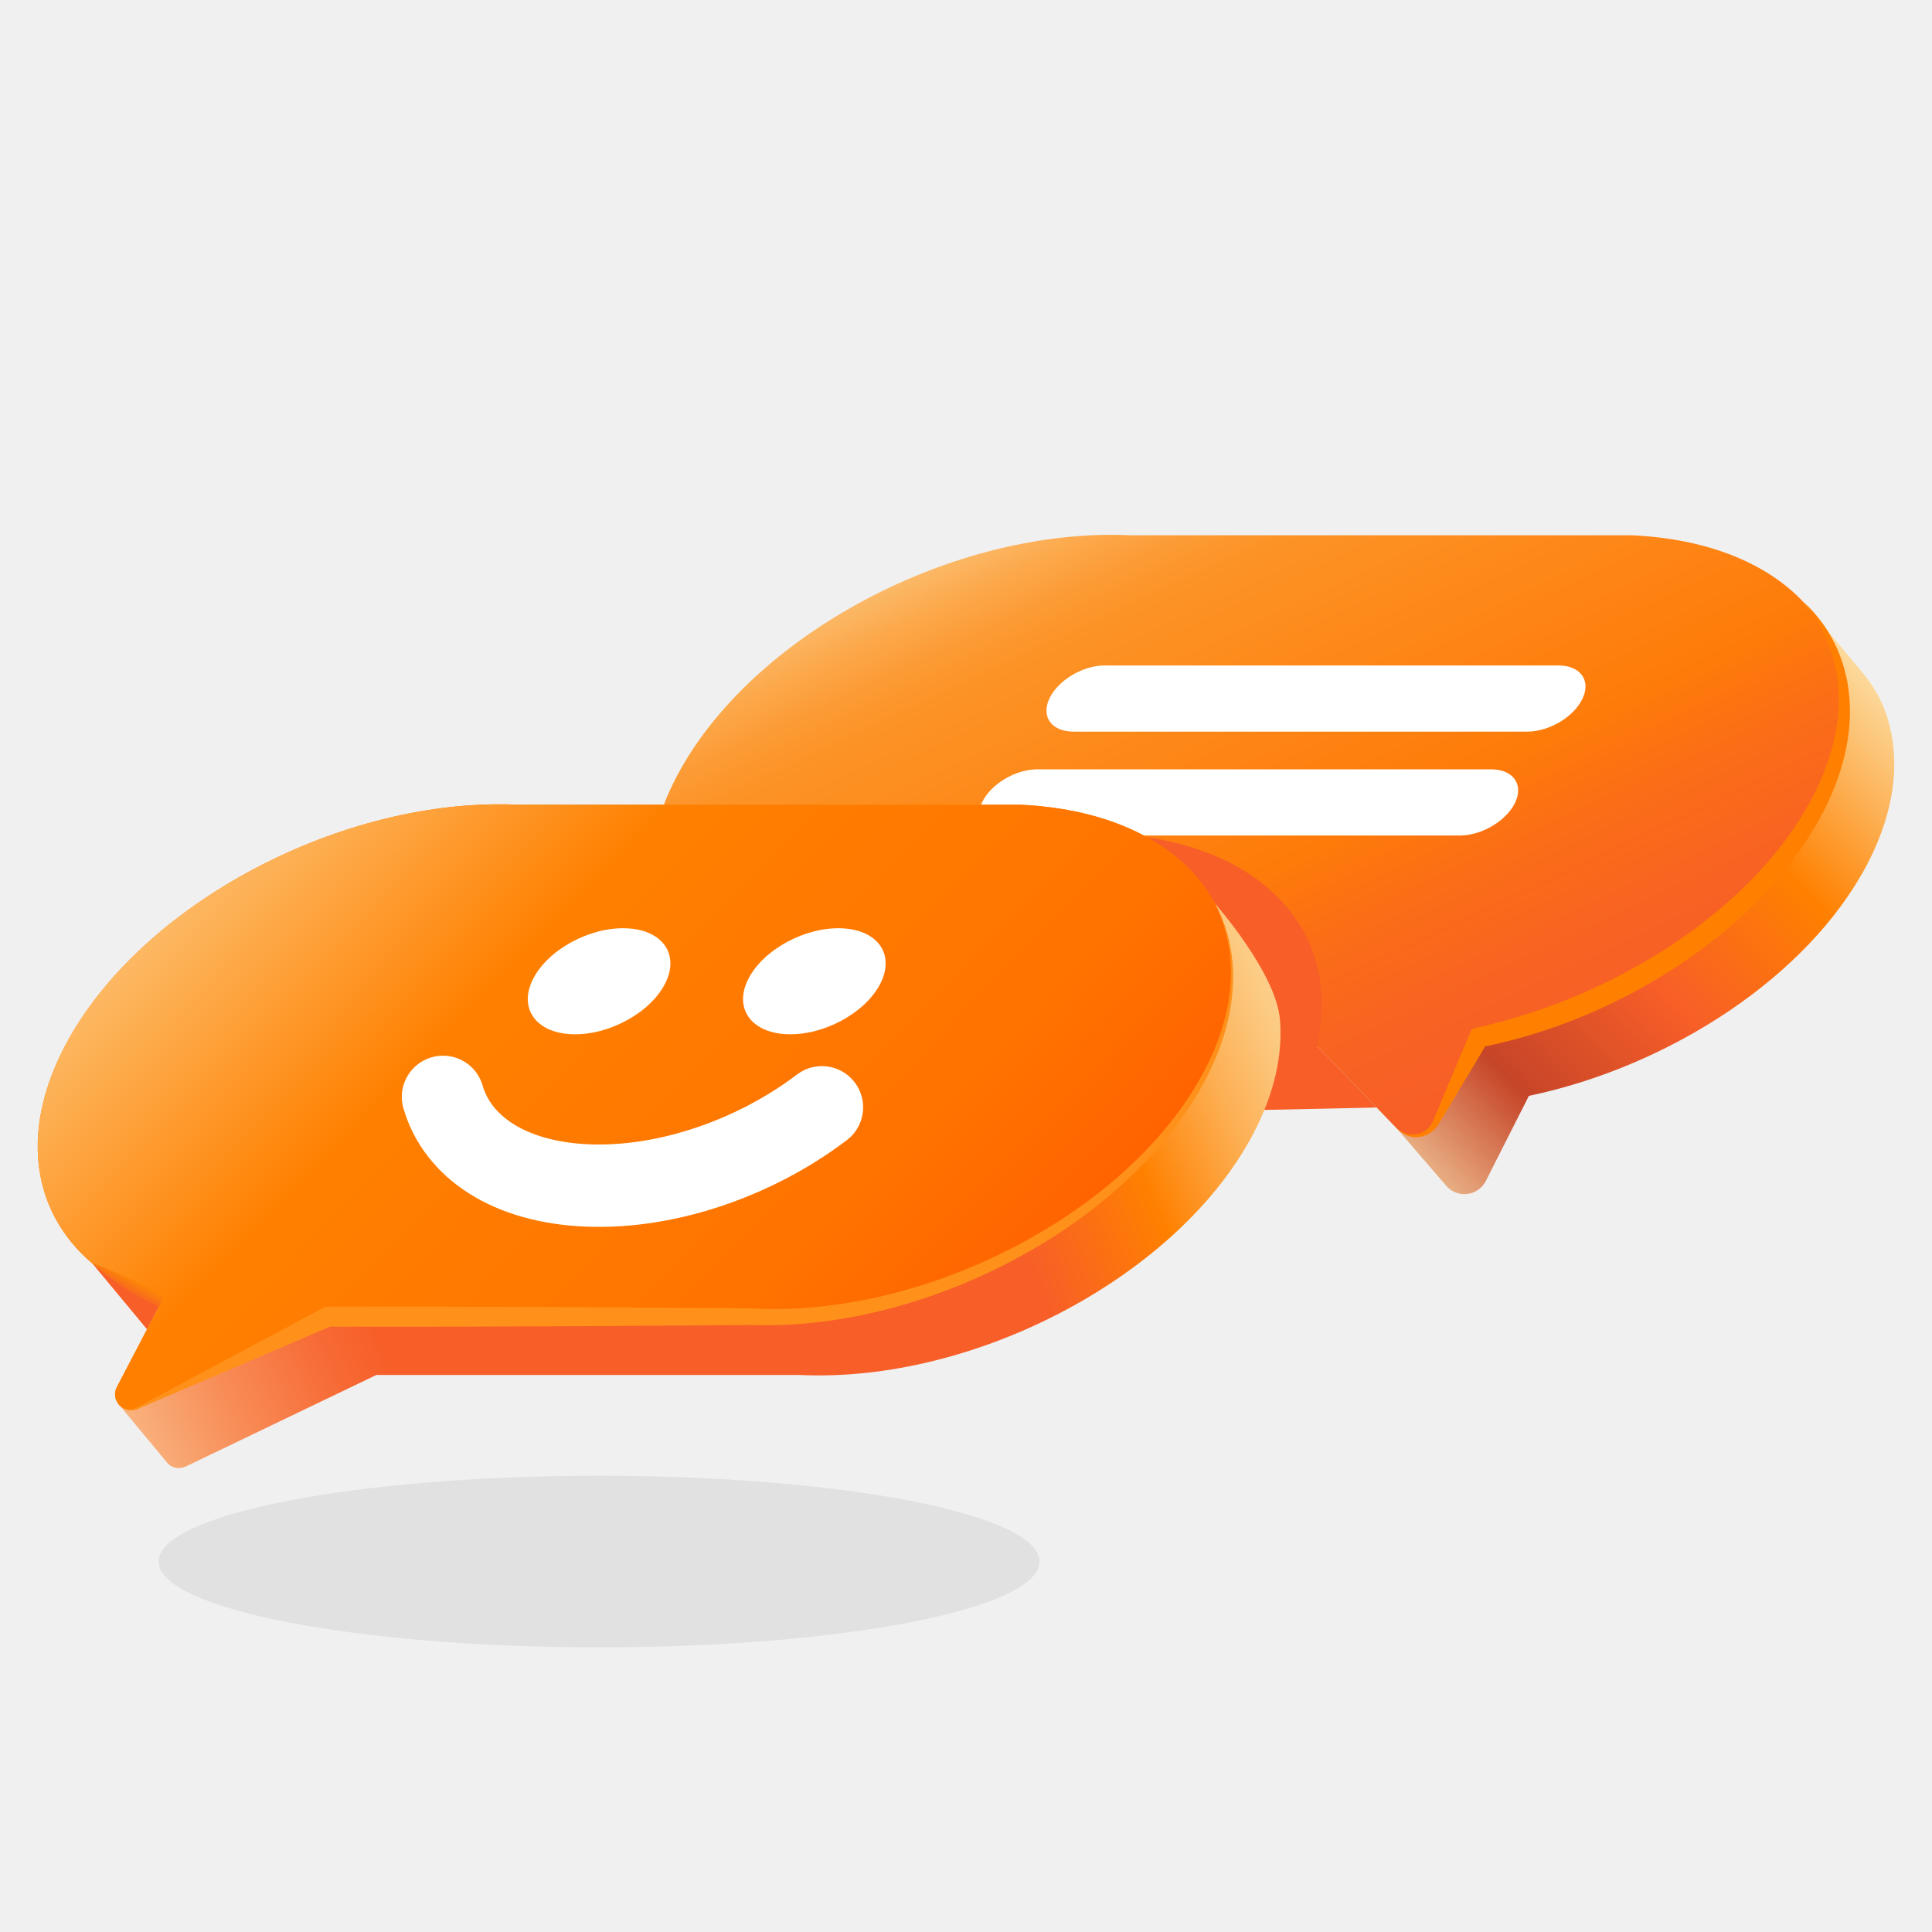
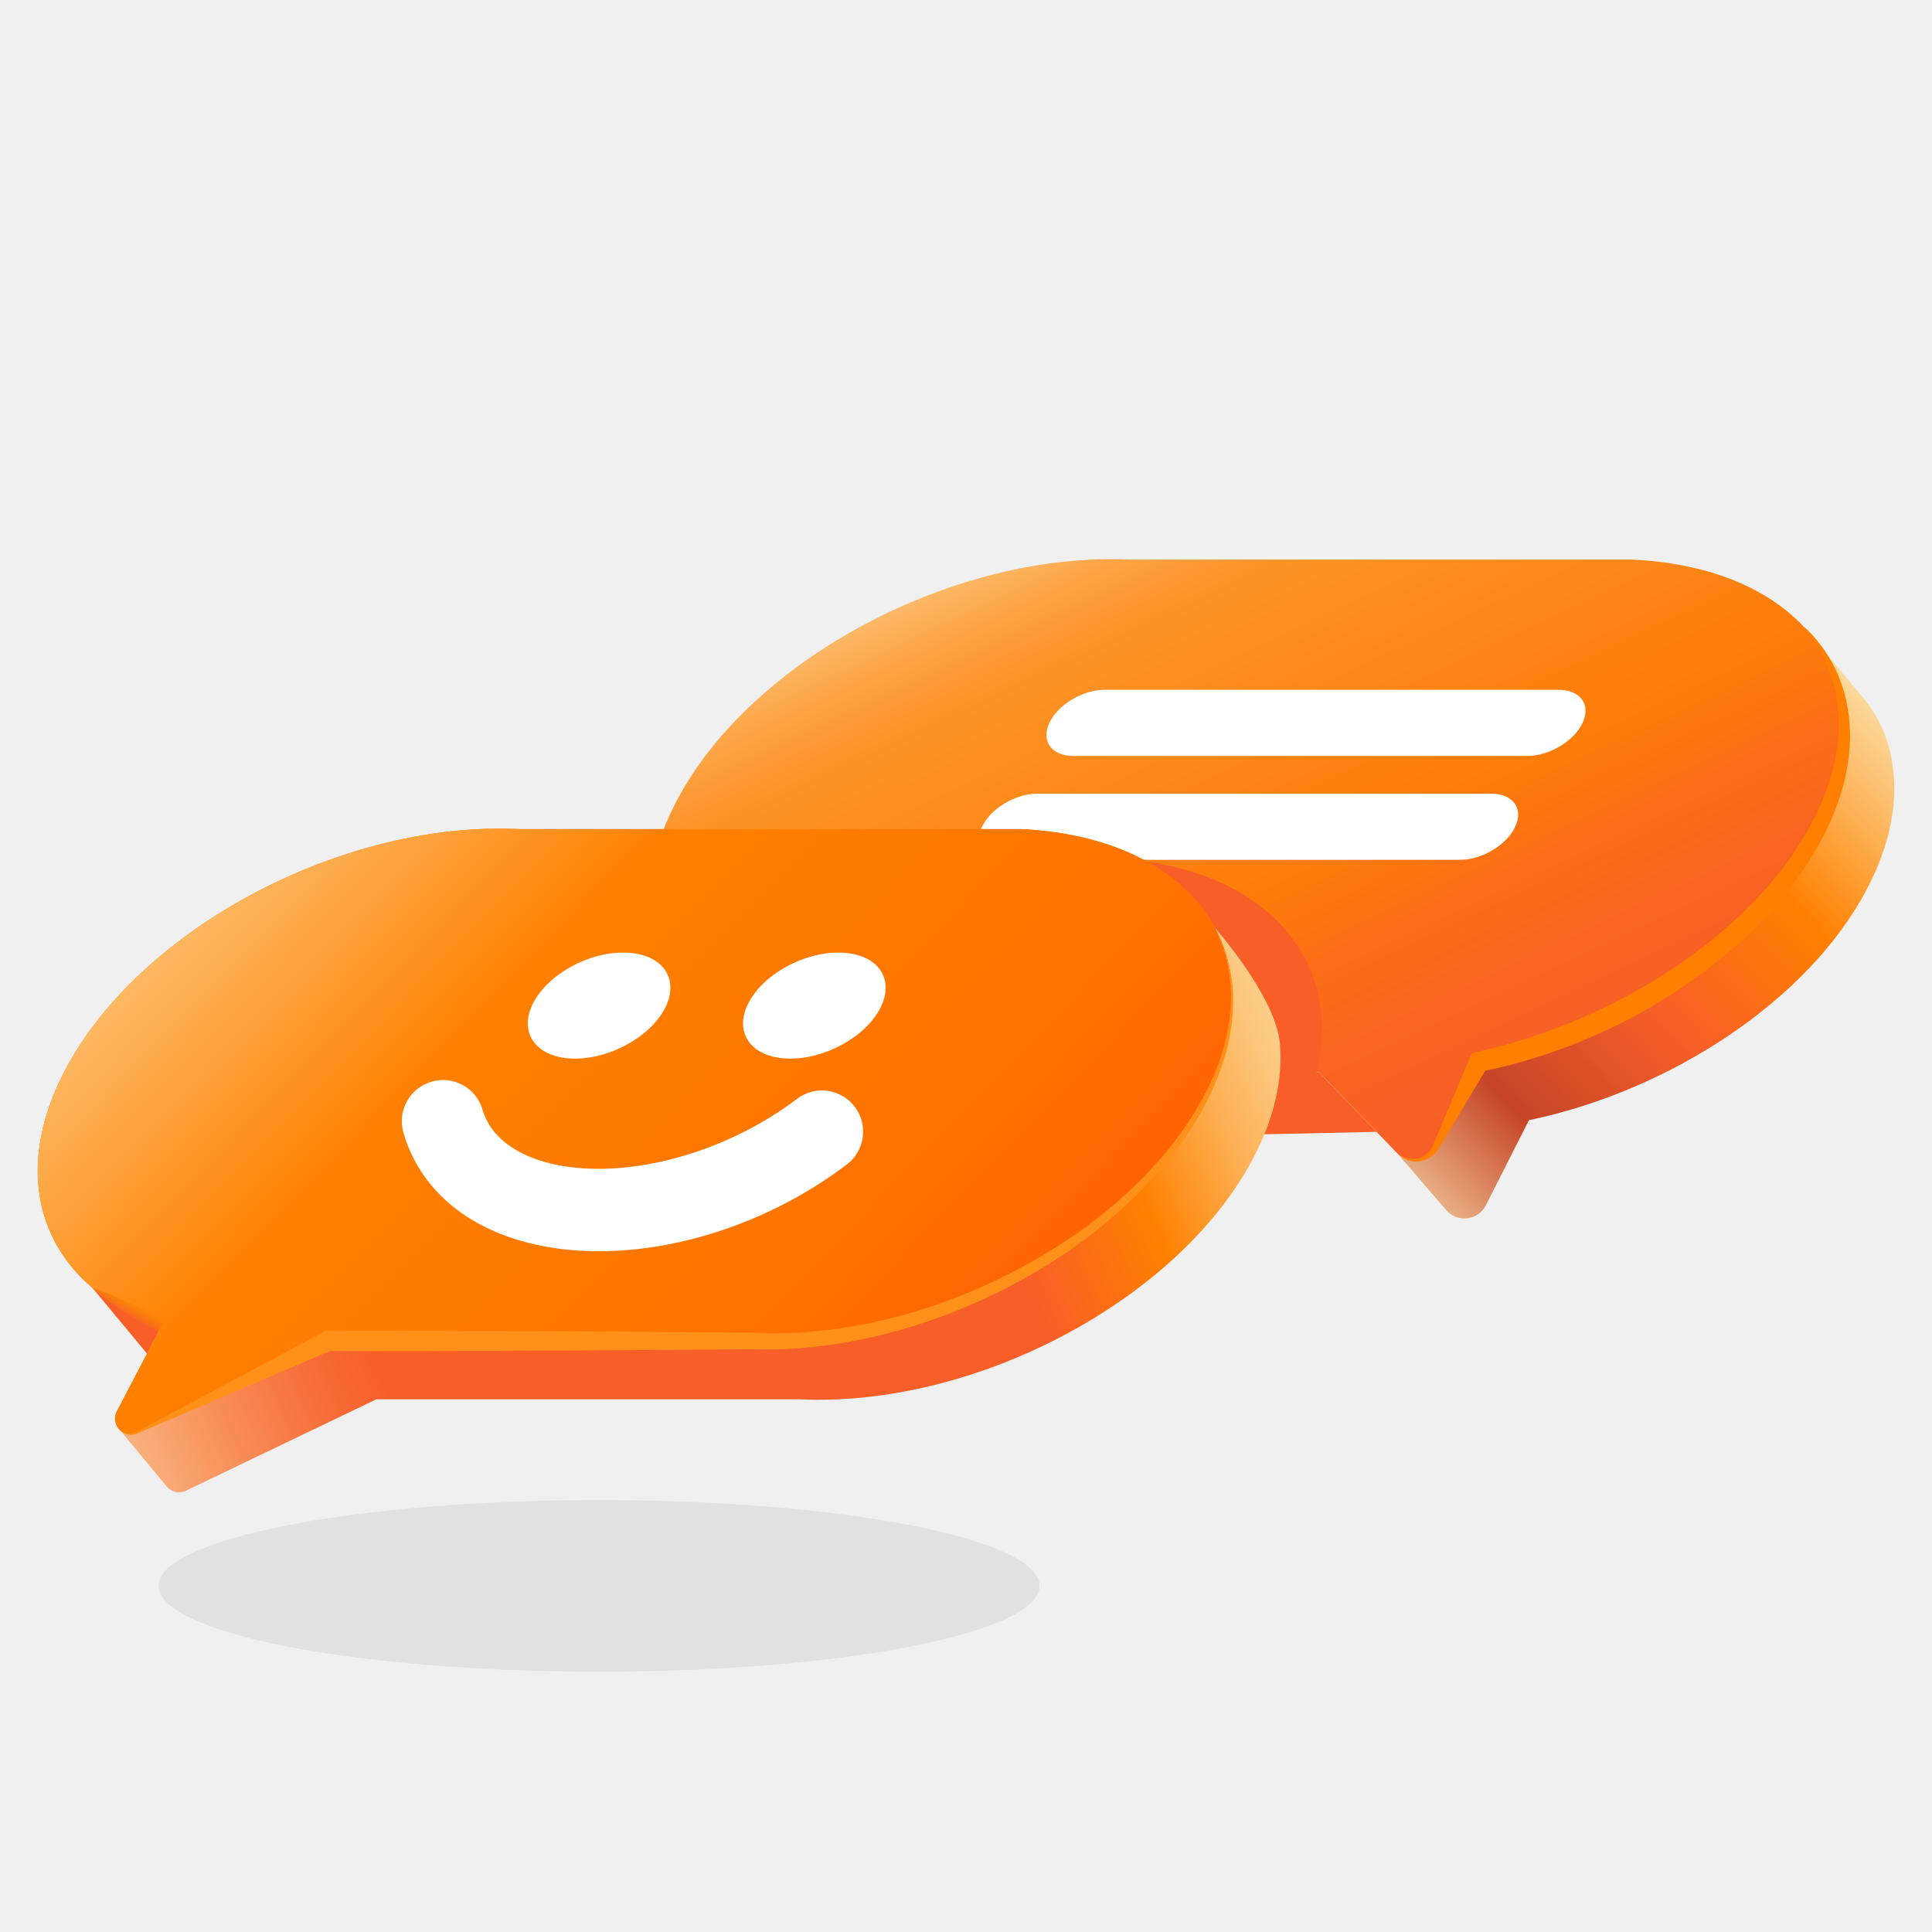
- <svg xmlns="http://www.w3.org/2000/svg" width="200" height="200">
+ <svg xmlns="http://www.w3.org/2000/svg" width="200" height="200" viewBox="0 0 200 200">
  <defs>
-     <linearGradient id="a" x1="146.913" y1="119.825" x2="110.395" y2="42.272" gradientUnits="userSpaceOnUse">
+     <linearGradient id="uuid-8fa97fe2-9b44-4b00-9dc0-7ad25bd3eff2" x1="146.913" y1="122.343" x2="110.395" y2="44.791" gradientUnits="userSpaceOnUse">
      <stop offset=".014" stop-color="#f75e28" />
-       <stop offset=".147" stop-color="#f86223" />
+       <stop offset=".146" stop-color="#f86223" />
      <stop offset=".295" stop-color="#fb6e16" />
      <stop offset=".392" stop-color="#fe7b09" />
      <stop offset=".706" stop-color="#fd9022" />
      <stop offset=".748" stop-color="#fc9327" />
      <stop offset=".798" stop-color="#fc9b35" />
      <stop offset=".853" stop-color="#fcaa4e" />
-       <stop offset=".911" stop-color="#fbbe70" />
+       <stop offset=".91" stop-color="#fbbe70" />
      <stop offset=".97" stop-color="#fbd89b" />
      <stop offset="1" stop-color="#fbe7b4" />
    </linearGradient>
-     <linearGradient id="b" x1="126.916" y1="138.209" x2="197.861" y2="69.597" gradientUnits="userSpaceOnUse">
+     <linearGradient id="uuid-18ac0882-dc63-4977-a5c1-9df7dd800a37" x1="126.916" y1="140.728" x2="197.861" y2="72.116" gradientUnits="userSpaceOnUse">
      <stop offset=".206" stop-color="#fbe7b4" />
      <stop offset=".4" stop-color="#c64528" />
      <stop offset=".577" stop-color="#f75e28" />
      <stop offset=".76" stop-color="#ff8000" />
      <stop offset=".996" stop-color="#fbe7b4" />
    </linearGradient>
-     <linearGradient id="d" x1="-79.787" y1="103.2" x2="60.451" y2="162.419" gradientTransform="matrix(-1 0 0 1 65.478 0)" gradientUnits="userSpaceOnUse">
+     <clipPath id="uuid-930f318c-d5f3-4bd5-969d-c35037ad84d1">
+       <path d="M68.307,89.01c5.113-16.549,28.297-25.673,46.541-24.798h51.953c18.244.876,26.786,13.462,19.079,28.112-7.707,14.65-28.745,25.816-46.989,24.941h-43.772s-19.718,9.469-19.718,9.469c-1.433.688-2.917-.846-2.181-2.255l4.62-8.847c-11.753-3.979-13.516-13.736-9.534-26.622Z" fill="none" />
+     </clipPath>
+     <linearGradient id="uuid-476cc8d9-9b2d-493d-a3c1-656a1c15c47d" x1="-79.787" y1="105.718" x2="60.451" y2="164.938" gradientTransform="translate(65.4775) rotate(-180) scale(1 -1)" gradientUnits="userSpaceOnUse">
      <stop offset="0" stop-color="#fbe7b4" />
      <stop offset=".024" stop-color="#fbe3ad" />
      <stop offset=".057" stop-color="#fbd89b" />
      <stop offset=".096" stop-color="#fcc77d" />
      <stop offset=".14" stop-color="#fdaf53" />
      <stop offset=".186" stop-color="#fe911e" />
      <stop offset=".21" stop-color="#ff8000" />
      <stop offset=".306" stop-color="#f75e28" />
-       <stop offset=".73" stop-color="#f75e28" />
+       <stop offset=".731" stop-color="#f75e28" />
      <stop offset=".77" stop-color="#f76a35" />
      <stop offset=".844" stop-color="#f88d58" />
      <stop offset=".943" stop-color="#f9c490" />
      <stop offset="1" stop-color="#fbe7b4" />
    </linearGradient>
-     <linearGradient id="e" x1="95.057" y1="109.111" x2="83.526" y2="101.037" gradientUnits="userSpaceOnUse">
+     <linearGradient id="uuid-69be097e-ac2f-47f3-85b9-9b0c72d6f386" x1="95.056" y1="111.629" x2="83.526" y2="103.556" gradientUnits="userSpaceOnUse">
      <stop offset="0" stop-color="#fdf3d9" stop-opacity="0" />
      <stop offset=".921" stop-color="#fff" stop-opacity=".79" />
    </linearGradient>
-     <linearGradient id="f" x1="71.215" y1="110.758" x2="63.178" y2="102.738" gradientUnits="userSpaceOnUse">
+     <linearGradient id="uuid-5d172584-f40f-4bf9-86f3-227d4fd64c3b" x1="71.215" y1="113.277" x2="63.178" y2="105.256" gradientUnits="userSpaceOnUse">
      <stop offset=".27" stop-color="#fdf3d9" stop-opacity="0" />
      <stop offset=".921" stop-color="#fff" stop-opacity=".79" />
    </linearGradient>
-     <linearGradient id="g" x1="107.443" y1="156.313" x2="12.573" y2="64.078" gradientUnits="userSpaceOnUse">
+     <linearGradient id="uuid-33039a04-0b67-48dd-9236-207df95f0bdc" x1="107.443" y1="158.832" x2="12.573" y2="66.597" gradientUnits="userSpaceOnUse">
      <stop offset=".075" stop-color="#ff5b00" />
      <stop offset=".135" stop-color="#ff6300" />
      <stop offset=".277" stop-color="#ff7300" />
      <stop offset=".591" stop-color="#ff8000" />
      <stop offset=".871" stop-color="#fcc87e" />
      <stop offset="1" stop-color="#fbe7b4" />
    </linearGradient>
-     <linearGradient id="h" x1="12.631" y1="133.687" x2="13.713" y2="131.733" gradientUnits="userSpaceOnUse">
+     <linearGradient id="uuid-debf2b01-51d9-4357-b078-c6a4ffa9a481" x1="12.631" y1="136.206" x2="13.713" y2="134.252" gradientUnits="userSpaceOnUse">
      <stop offset="0" stop-color="#f75e28" />
      <stop offset=".197" stop-color="#f86a1d" />
-       <stop offset=".643" stop-color="#fc820a" />
+       <stop offset=".642" stop-color="#fc820a" />
      <stop offset=".919" stop-color="#fe8b03" />
    </linearGradient>
-     <clipPath id="c">
-       <path d="M68.307 86.492c5.113-16.55 28.297-25.674 46.54-24.798h51.954c18.244.876 26.786 13.462 19.079 28.112-7.707 14.65-28.745 25.816-46.989 24.94H95.12l-19.717 9.47c-1.433.688-2.917-.846-2.18-2.256l4.62-8.846c-11.753-3.979-13.517-13.736-9.535-26.622z" fill="none" />
-     </clipPath>
  </defs>
-   <ellipse cx="62.019" cy="161.652" rx="45.594" ry="8.881" fill="#090909" opacity=".07" />
-   <path fill="#f75e28" d="M136.54 108.467h-12.734l6.447 6.446 12.25-.264-5.963-6.182z" />
-   <path d="M70.064 80.355c7.707-14.65 28.745-25.816 46.989-24.94h51.953c18.244.875 26.786 13.461 19.079 28.111-6.05 11.499-20.31 20.848-34.987 23.916l-4.46 8.812a2.486 2.486 0 0 1-4.007.603l-8.09-8.39H89.142c-18.244-.876-26.786-13.462-19.079-28.112z" fill="url(#a)" />
-   <path d="M186.76 62.403c4.846 5.22 5.682 12.842 1.325 21.123-6.05 11.499-20.31 20.848-34.987 23.916l-4.46 8.812a2.486 2.486 0 0 1-4.007.603l5.172 6.001a2.486 2.486 0 0 0 4.007-.603l4.46-8.811c14.677-3.068 28.938-12.418 34.988-23.916 3.132-5.955 3.58-11.568 1.784-16.193-.539-1.386-1.348-2.651-2.302-3.791l-5.98-7.141z" fill="url(#b)" />
-   <path d="M111.21 75.738c-2.287.033-3.453-1.473-2.604-3.365.85-1.892 3.392-3.452 5.68-3.485h46.965c2.287-.033 3.453 1.473 2.604 3.365-.848 1.891-3.391 3.452-5.678 3.485H111.21zM104.239 86.491c-2.288.033-3.454-1.473-2.605-3.365.849-1.892 3.391-3.452 5.679-3.485h46.966c2.287-.033 3.453 1.473 2.604 3.365-.849 1.892-3.391 3.452-5.679 3.485H104.24z" fill="#fff" />
-   <g clip-path="url(#c)">
-     <path d="M15.971 111.236c7.707-14.65 28.745-25.816 46.989-24.94h51.953c18.244.875 26.786 13.462 19.079 28.112-7.707 14.65-28.745 25.816-46.989 24.94H43.231l-19.717 9.47c-1.433.687-2.917-.847-2.18-2.256l4.62-8.847c-11.753-3.978-16.262-14.542-9.983-26.479z" fill="#f75e28" />
+   <g id="uuid-a97169a1-1995-4342-a7c1-bfa9979b77d4">
+     <polygon points="136.54 110.986 123.806 110.986 130.253 117.432 142.502 117.168 136.54 110.986" fill="#f75e28" />
+     <path d="M70.064,82.874c7.707-14.65,28.745-25.816,46.989-24.941h51.953c18.244.876,26.786,13.462,19.079,28.112-6.049,11.498-20.31,20.848-34.987,23.916l-4.46,8.812c-.772,1.526-2.82,1.834-4.007.603l-8.091-8.39h-47.398c-18.244-.876-26.786-13.462-19.079-28.112Z" fill="url(#uuid-8fa97fe2-9b44-4b00-9dc0-7ad25bd3eff2)" />
+     <path d="M186.761,64.921c4.846,5.22,5.681,12.842,1.324,21.124-6.049,11.498-20.31,20.848-34.987,23.916l-4.46,8.812c-.772,1.526-2.82,1.834-4.007.603l5.173,6.002c1.187,1.231,3.234.923,4.007-.603l4.46-8.812c14.677-3.068,28.938-12.418,34.987-23.916,3.133-5.955,3.581-11.568,1.784-16.193-.538-1.386-1.347-2.651-2.302-3.791l-5.979-7.141Z" fill="url(#uuid-18ac0882-dc63-4977-a5c1-9df7dd800a37)" />
+     <path d="M111.211,78.257c-2.288.033-3.454-1.473-2.605-3.365.849-1.892,3.392-3.452,5.679-3.485h46.966c2.288-.033,3.454,1.473,2.605,3.365-.849,1.892-3.392,3.452-5.679,3.485h-46.966Z" fill="#fff" />
+     <path d="M104.239,89.01c-2.288.033-3.454-1.473-2.605-3.365.849-1.892,3.392-3.452,5.679-3.485h46.966c2.288-.033,3.454,1.473,2.605,3.365-.849,1.892-3.392,3.452-5.679,3.485h-46.966Z" fill="#fff" />
+     <g clip-path="url(#uuid-930f318c-d5f3-4bd5-969d-c35037ad84d1)">
+       <path d="M15.971,113.755c7.707-14.65,28.745-25.816,46.989-24.941h51.953c18.244.876,26.786,13.462,19.079,28.112-7.707,14.65-28.745,25.816-46.989,24.941h-43.772s-19.718,9.469-19.718,9.469c-1.433.688-2.917-.846-2.181-2.255l4.62-8.847c-11.753-3.979-16.262-14.543-9.982-26.479Z" fill="#f75e28" />
+     </g>
+     <path d="M6.742,110.768c7.707-14.65,28.745-25.816,46.989-24.941h51.953c18.244.876,26.786,13.462,19.079,28.112-7.707,14.65-28.745,25.816-46.989,24.941h-43.772s-19.718,9.469-19.718,9.469c-1.433.688-2.917-.846-2.181-2.255l4.62-8.847c-11.753-3.979-16.262-14.543-9.982-26.479Z" fill="#ff8000" />
+     <path d="M12.381,148.007c.458.474,1.187.685,1.904.341l19.718-9.469h43.772c18.244.876,39.282-10.291,46.989-24.941,3.531-6.712,3.651-12.99.991-17.908,0,0,6.27,7.067,6.74,11.967.32,3.647-.552,7.696-2.772,11.915-7.707,14.65-28.745,25.816-46.989,24.941h-43.772s-19.718,9.469-19.718,9.469c-.717.344-1.446.133-1.904-.341l-4.959-5.975Z" fill="url(#uuid-476cc8d9-9b2d-493d-a3c1-656a1c15c47d)" />
+     <path d="M16.724,137.247l-1.505,2.882-5.672-6.834s2.958,2.427,7.177,3.951Z" fill="#f75e28" />
+     <path d="M87.147,98.617c-3.76-.16-8.083,2.164-9.654,5.192-1.572,3.027.203,5.611,3.963,5.771,3.76.16,8.083-2.164,9.654-5.192,1.572-3.027-.203-5.611-3.963-5.771Z" fill="url(#uuid-69be097e-ac2f-47f3-85b9-9b0c72d6f386)" />
+     <path d="M64.864,98.617c-3.76-.16-8.083,2.164-9.654,5.192-1.572,3.027.203,5.611,3.963,5.771,3.76.16,8.083-2.164,9.654-5.192,1.572-3.027-.203-5.611-3.963-5.771Z" fill="url(#uuid-5d172584-f40f-4bf9-86f3-227d4fd64c3b)" />
+     <path d="M6.742,110.768c7.707-14.65,28.745-25.816,46.989-24.941h51.953c18.244.876,26.786,13.462,19.079,28.112-7.707,14.65-28.745,25.816-46.989,24.941h-43.772s-19.718,9.469-19.718,9.469c-1.433.688-2.917-.846-2.181-2.255l4.62-8.847c-11.753-3.979-16.262-14.543-9.982-26.479Z" fill="url(#uuid-33039a04-0b67-48dd-9236-207df95f0bdc)" />
+     <path d="M87.147,98.617c-3.76-.16-8.083,2.164-9.654,5.192-1.572,3.027.203,5.611,3.963,5.771,3.76.16,8.083-2.164,9.654-5.192,1.572-3.027-.203-5.611-3.963-5.771Z" fill="#fff" />
+     <path d="M64.864,98.617c-3.76-.16-8.083,2.164-9.654,5.192-1.572,3.027.203,5.611,3.963,5.771,3.76.16,8.083-2.164,9.654-5.192,1.572-3.027-.203-5.611-3.963-5.771Z" fill="#fff" />
+     <path d="M12.324,147.949h0c.311.344.659.477.886.527.058.013.108.023.153.027.044.006.081.01.111.011l.089.004c.239-.001.48-.052.702-.147l.002-.001.849-.363c.459-.197.918-.393,1.377-.59.459-.197.918-.393,1.377-.59.459-.197.918-.393,1.377-.59l1.377-.59c.459-.197.918-.393,1.377-.59l1.377-.59,1.377-.59c.459-.197.918-.393,1.377-.59l1.377-.59c.459-.197.918-.393,1.377-.59.459-.197.918-.393,1.377-.59l1.377-.59c.459-.197.918-.393,1.377-.59.381-.163.761-.326,1.141-.489h0s0,0,0,0h0c1.16.003,2.32.006,3.48.009,1.23-0,2.461-0,3.691-.001,1.23-0,2.461-0,3.691-.001,1.23-.004,2.461-.008,3.691-.012,2.461-.009,4.922-.017,7.383-.026l7.383-.038c2.461-.017,4.923-.034,7.384-.05l6.835-.054h.002c.577.01,1.154.02,1.732.03,2.113-.01,4.219-.17,6.304-.456,2.478-.339,4.925-.859,7.325-1.534,2.4-.675,4.753-1.504,7.045-2.473,2.292-.969,4.523-2.078,6.677-3.319,2.155-1.24,4.225-2.624,6.196-4.137,1.968-1.517,3.831-3.17,5.55-4.963,1.718-1.793,3.292-3.729,4.654-5.806.167-.239.315-.49.467-.739l.454-.747c.078-.123.147-.252.216-.38l.209-.384.416-.768.001-.002.428-.891c.07-.149.145-.295.21-.447l.192-.456.192-.456c.064-.152.13-.303.183-.459.112-.31.225-.619.337-.929.056-.143.096-.292.142-.439l.134-.441.134-.441c.042-.148.075-.298.113-.447.071-.299.151-.596.215-.896l.168-.906c.195-1.213.29-2.441.26-3.668l-.03-.469-.038-.585c-.024-.233-.064-.504-.103-.814-.031-.311-.111-.654-.186-1.037l-.06-.294c-.021-.1-.053-.2-.081-.304l-.178-.649c-.284-.891-.672-1.915-1.277-3.004h0c.571,1.107.925,2.139,1.18,3.032l.157.649c.024.104.052.204.07.304l.05.293c.062.382.134.723.155,1.032.03.308.063.576.08.807l.021.579.017.463c-.004,1.212-.132,2.419-.356,3.606l-.19.886c-.071.294-.158.584-.236.875-.041.145-.077.292-.123.436l-.144.43-.144.43c-.049.143-.092.288-.151.427-.119.301-.238.603-.357.904-.056.152-.125.299-.192.446l-.201.442-.201.442c-.068.147-.146.289-.219.434l-.444.864-.001.002-.428.745-.214.372c-.071.124-.141.249-.221.368l-.463.723c-.154.241-.305.484-.475.715-1.387,2.009-2.977,3.873-4.706,5.595-1.73,1.722-3.599,3.302-5.566,4.746-1.969,1.442-4.038,2.744-6.173,3.923-2.136,1.177-4.344,2.22-6.606,3.125-2.262.904-4.578,1.67-6.931,2.283-2.353.612-4.743,1.071-7.151,1.353-2.026.238-4.063.352-6.095.322-.568-.021-1.135-.042-1.702-.064h-.002c-2.28-.018-4.56-.036-6.84-.054-2.463-.017-4.926-.034-7.39-.05-2.463-.013-4.927-.025-7.39-.038-2.463-.009-4.927-.017-7.391-.026-1.232-.004-2.464-.008-3.695-.012l-3.696-.001c-2.463.002-4.927.005-7.39.007h-.001s-.237,0-.237,0l-.21.102-0.0 0-.001.001-1.32.705c-.44.235-.881.471-1.321.706-.44.235-.881.471-1.321.706-.44.235-.881.471-1.321.706l-1.321.706c-.44.235-.881.471-1.321.706-.44.235-.881.471-1.321.706-.44.235-.881.471-1.321.706-.44.235-.881.471-1.321.706-.44.235-.881.471-1.321.706-.44.235-.881.471-1.321.706-.44.235-.881.471-1.321.706l-1.321.706c-.44.235-.881.471-1.321.706l-.814.435-.002.001c-.194.103-.408.169-.629.189l-.083.003c-.028.002-.062.002-.104-.001-.042-0-.09-.005-.145-.013-.217-.029-.562-.124-.902-.44Z" fill="#ff911a" />
+     <path d="M9.547,133.295h0c.127.12.224.207.29.264l.098.086c.13.116.265.224.398.336.133.112.27.217.405.325.135.108.272.214.41.316l.415.31c.14.1.279.203.42.301l.424.294.429.288c.144.095.287.19.432.281.145.092.29.185.437.274.146.09.294.177.442.265.148.087.298.171.448.255.15.083.3.166.453.246.152.079.305.158.459.234.154.076.31.148.466.22l.118.052c.079.035.197.087.357.15l0-.001.034-.068.034-.068.069-.136.138-.272.138-.272.138-.272c-.144-.092-.254-.157-.327-.2l-.11-.065-.445-.248c-.149-.082-.299-.161-.45-.239-.151-.078-.301-.156-.454-.232l-.457-.225c-.153-.074-.306-.148-.461-.219l-.463-.215-.466-.21-.468-.207-.47-.205-.472-.202-.476-.197c-.158-.066-.317-.132-.478-.194-.161-.062-.319-.13-.481-.19-.162-.061-.322-.125-.485-.183l-.122-.045c-.081-.03-.204-.074-.369-.13Z" fill="url(#uuid-debf2b01-51d9-4357-b078-c6a4ffa9a481)" />
+     <path d="M62.007,129.527c-.478,0-.953-.01-1.427-.03-9.684-.412-16.719-4.989-18.817-12.242-.654-2.262.649-4.627,2.911-5.282,2.264-.655,4.627.648,5.282,2.912,1.031,3.565,5.139,5.842,10.987,6.091,7.035.294,15.305-2.468,21.561-7.222,1.876-1.424,4.551-1.06,5.976.815,1.425,1.875,1.06,4.55-.815,5.976-7.474,5.68-16.961,8.983-25.658,8.983Z" fill="#fff" />
+     <path d="M186.761,64.877h0c.859,1.087,1.392,1.97,1.712,2.573.164.299.272.531.351.682.073.153.107.232.107.232.069.156.143.308.207.466l.19.472c.114.319.231.636.328.96.2.645.362,1.299.468,1.963.194,1.134.259,2.285.216,3.429l-.036.573c-.103,1.332-.342,2.651-.709,3.937-.085.323-.194.64-.292.959-.05.159-.109.316-.164.474-.056.158-.108.316-.171.472-.121.312-.239.625-.374.932-.067.154-.128.309-.198.462l-.209.457c-.064.144-.132.285-.203.426l-.209.423c-.142.281-.294.557-.441.836l-.001.002-.529.929c-.18.307-.374.607-.561.911-.725,1.133-1.518,2.224-2.365,3.273-.849,1.048-1.764,2.043-2.709,3.007-.942.968-1.944,1.879-2.972,2.757-.26.217-.513.44-.778.651l-.793.634c-.265.21-.539.41-.807.616l-.405.306c-.138.099-.275.197-.413.296-.276.197-.545.402-.826.592-.279.192-.558.383-.838.575-.28.19-.567.371-.85.557l-.426.277-.433.267c-.289.176-.575.359-.868.53l-.878.512c-.292.172-.593.33-.888.495l-.445.246c-.149.081-.3.159-.449.238-1.194.643-2.419,1.227-3.655,1.784l-.931.409c-.313.13-.626.26-.939.39-.157.064-.312.132-.47.193l-.474.184c-.317.12-.63.25-.95.363-.319.115-.638.23-.957.345-.319.115-.642.216-.963.326l-.482.163-.485.152c-.324.1-.647.204-.972.3-1.301.379-2.611.723-3.932,1.022l-.001 0h0s-.55.165-.55.165l-.16.38-0.0.001c-.118.281-.237.563-.355.845-.118.281-.237.563-.355.844-.118.281-.237.563-.355.844l-.355.844-.355.844-.355.844-.355.844-.355.844-.355.844-.355.844-.288.685-.001.002c-.122.29-.305.558-.543.777-.2.184-.437.341-.701.438l-.07.03-.073.021-.147.043c-.099.026-.202.036-.304.056-.365.04-.747-.006-1.102-.141l-.204-.092c-.135-.065-.328-.181-.562-.379h0c.203.228.384.376.513.462l.198.125c.351.194.754.305,1.167.318.116-.005.234-.001.35-.014l.175-.025.088-.013.086-.022c.322-.07.629-.212.907-.402.33-.226.612-.53.822-.881l.001-.002c.127-.213.255-.425.382-.638l.47-.786.47-.786.47-.786.47-.786.47-.786c.157-.262.313-.524.47-.786l.47-.786.47-.786c.157-.262.313-.524.47-.786l.201-.335h0s0,0,0,0h0c-.001 0-.002.001-.003.001l-.002 0h-0c.001,0-.002.001.002-0l.016-.003.065-.014.516-.109c.345-.069.686-.153,1.029-.234.687-.154,1.364-.344,2.043-.526,1.353-.386,2.697-.808,4.018-1.292.332-.115.658-.247.988-.37l.493-.188c.164-.063.326-.132.489-.197.325-.134.652-.264.976-.401l.966-.425c1.282-.58,2.551-1.188,3.789-1.857,1.24-.664,2.458-1.371,3.645-2.129l.447-.281.44-.292c.292-.196.588-.387.877-.587l.865-.606c.289-.2.568-.416.853-.624l.423-.316.416-.326c.276-.219.556-.433.828-.656.271-.225.542-.45.814-.675.272-.224.532-.463.799-.693,1.055-.936,2.082-1.905,3.049-2.935.968-1.028,1.892-2.1,2.755-3.222.859-1.125,1.662-2.294,2.393-3.509.188-.326.384-.647.565-.976.177-.332.355-.664.532-.996l.001-.002c.145-.3.294-.598.435-.901l.206-.456c.07-.151.137-.304.199-.459l.204-.493c.069-.164.127-.333.191-.499.129-.332.241-.67.355-1.008.059-.168.107-.34.16-.51.05-.171.106-.34.152-.513.091-.345.186-.689.26-1.038.322-1.39.498-2.818.51-4.246l-.006-.614c-.027-.612-.063-1.222-.152-1.827-.034-.303-.096-.603-.145-.904-.028-.15-.065-.298-.097-.447-.033-.149-.066-.297-.108-.444-.174-.69-.405-1.363-.673-2.018-.267-.655-.587-1.287-.948-1.891,0,0-.043-.077-.135-.227l-.178-.277c-.072-.11-.151-.241-.256-.382-.4-.573-1.041-1.413-2.048-2.365Z" fill="#ff8000" />
  </g>
-   <path d="M6.742 108.249c7.707-14.65 28.745-25.816 46.989-24.94h51.953c18.244.875 26.786 13.461 19.079 28.111-7.708 14.65-28.745 25.817-46.989 24.94H34.002l-19.717 9.47c-1.433.688-2.917-.846-2.18-2.255l4.62-8.847C4.97 130.749.462 120.185 6.741 108.249z" fill="#ff8000" />
-   <path d="M12.381 145.489a1.623 1.623 0 0 0 1.904.34l19.717-9.468h43.772c18.244.876 39.281-10.29 46.989-24.94 3.53-6.712 3.651-12.99.99-17.908 0 0 6.27 7.066 6.741 11.966.32 3.647-.552 7.696-2.772 11.916-7.707 14.65-28.745 25.816-46.989 24.94H38.962l-19.718 9.47a1.623 1.623 0 0 1-1.904-.341l-4.959-5.975z" fill="url(#d)" />
-   <path d="m16.724 134.728-1.505 2.882-5.672-6.833s2.958 2.427 7.177 3.951z" fill="#f75e28" />
-   <path d="M87.147 96.098c-3.76-.16-8.082 2.165-9.654 5.192-1.572 3.028.202 5.612 3.963 5.772 3.76.16 8.082-2.165 9.654-5.192 1.572-3.028-.202-5.612-3.963-5.772z" fill="url(#e)" />
-   <path d="M64.864 96.098c-3.76-.16-8.082 2.165-9.654 5.192-1.572 3.028.202 5.612 3.963 5.772 3.76.16 8.082-2.165 9.654-5.192 1.572-3.028-.202-5.612-3.963-5.772z" fill="url(#f)" />
-   <path d="M6.742 108.249c7.707-14.65 28.745-25.816 46.989-24.94h51.953c18.244.875 26.786 13.461 19.079 28.111-7.708 14.65-28.745 25.817-46.989 24.94H34.002l-19.717 9.47c-1.433.688-2.917-.846-2.18-2.255l4.62-8.847C4.97 130.749.462 120.185 6.741 108.249z" fill="url(#g)" />
-   <path d="M87.147 96.098c-3.76-.16-8.082 2.165-9.654 5.192-1.572 3.028.202 5.612 3.963 5.772 3.76.16 8.082-2.165 9.654-5.192 1.572-3.028-.202-5.612-3.963-5.772zM64.864 96.098c-3.76-.16-8.082 2.165-9.654 5.192-1.572 3.028.202 5.612 3.963 5.772 3.76.16 8.082-2.165 9.654-5.192 1.572-3.028-.202-5.612-3.963-5.772z" fill="#fff" />
-   <path d="M12.324 145.43a1.688 1.688 0 0 0 1.15.566l.089.004c.239-.001.48-.053.702-.147l.002-.001.848-.364c.46-.196.918-.393 1.377-.59l1.377-.589c.46-.196.918-.393 1.377-.59l1.377-.59L22 142.54l1.377-.59 1.377-.59 1.377-.589 1.376-.59 1.377-.589 1.377-.59 1.377-.59 1.377-.589 1.141-.489 3.48.009h3.691l3.692-.001 3.691-.013 7.383-.025 7.383-.038 7.384-.05 6.835-.054h.002l1.732.03c2.113-.01 4.22-.17 6.304-.455 2.478-.34 4.925-.86 7.325-1.534a59.433 59.433 0 0 0 7.045-2.473 60.664 60.664 0 0 0 6.676-3.32 56.377 56.377 0 0 0 6.197-4.136 49.781 49.781 0 0 0 5.55-4.964 40.628 40.628 0 0 0 4.654-5.806c.167-.238.315-.49.466-.739l.454-.746c.078-.123.147-.252.216-.38l.209-.384.416-.768v-.002l.428-.892c.07-.149.146-.295.21-.447l.193-.455.192-.456c.064-.151.13-.302.183-.459l.337-.929c.056-.143.096-.292.142-.438l.134-.441.134-.441c.042-.148.075-.298.113-.447.071-.299.15-.596.215-.896l.168-.906c.195-1.212.29-2.44.26-3.667l-.03-.469-.038-.585c-.023-.233-.064-.504-.103-.814-.03-.312-.111-.655-.186-1.038l-.06-.294c-.021-.1-.053-.2-.08-.304l-.179-.649a16.236 16.236 0 0 0-1.277-3.004 16.183 16.183 0 0 1 1.18 3.032l.157.65c.023.103.052.203.07.303l.05.294c.062.382.134.723.156 1.032.03.308.063.576.08.807l.02.58.018.463a19.769 19.769 0 0 1-.356 3.606l-.19.886c-.071.294-.158.584-.236.876-.041.145-.077.292-.123.436l-.144.43-.144.43c-.049.142-.092.287-.15.426-.12.301-.239.603-.357.904-.057.152-.126.299-.193.446l-.2.442-.201.443c-.068.147-.147.289-.22.433l-.443.864-.001.002-.429.744-.214.373c-.07.124-.14.248-.22.368l-.463.723c-.155.24-.306.484-.476.715a39.928 39.928 0 0 1-4.706 5.595 48.906 48.906 0 0 1-5.566 4.745 57.482 57.482 0 0 1-6.173 3.923 59.46 59.46 0 0 1-6.606 3.125 58.086 58.086 0 0 1-6.93 2.282 52.811 52.811 0 0 1-7.151 1.353 46.456 46.456 0 0 1-6.095.322l-1.703-.064h-.002l-6.84-.053-7.389-.05-7.39-.038-7.39-.026-3.696-.013h-3.695l-7.39.007h-.237l-.21.102h-.002l-1.32.706-1.321.706-1.321.706-1.321.706-1.321.706-1.321.706-1.321.706-1.321.706-1.321.706-1.321.706-1.321.706-1.321.706-1.321.706-1.321.706-.814.435h-.002a1.67 1.67 0 0 1-.63.19l-.083.003a.807.807 0 0 1-.104 0 1.639 1.639 0 0 1-1.047-.453z" fill="#ff911a" />
-   <path d="M9.547 130.777c.127.12.224.207.29.264l.098.086c.13.116.265.224.398.336.133.111.27.216.405.324.135.108.272.214.41.316l.415.31c.14.1.279.203.42.302l.424.294.429.288c.144.095.287.19.433.281.145.092.29.186.436.274.147.09.295.178.442.265.148.088.298.171.448.255a19.025 19.025 0 0 0 .912.48c.154.076.31.147.466.22l.118.051c.079.035.197.087.358.15l.034-.069.035-.068.069-.136.137-.272.138-.273.138-.272a8.098 8.098 0 0 0-.327-.2l-.11-.064-.445-.249a22.79 22.79 0 0 0-.45-.239c-.15-.077-.3-.156-.453-.231l-.457-.225c-.153-.074-.306-.149-.46-.22l-.464-.215-.466-.21-.468-.208-.47-.205-.472-.201-.476-.197a19.785 19.785 0 0 0-.477-.194c-.16-.062-.319-.13-.481-.19-.162-.06-.322-.125-.485-.183l-.122-.045a14.46 14.46 0 0 0-.37-.13z" fill="url(#h)" />
-   <path d="M45.86 113.55c1.506 5.205 6.86 8.825 14.902 9.167 8.344.355 17.508-2.908 24.323-8.087" fill="none" stroke="#fff" stroke-linecap="round" stroke-miterlimit="10" stroke-width="8.529" />
-   <path d="M186.76 62.358c.86 1.088 1.392 1.97 1.713 2.573.164.299.272.531.35.682.074.153.108.231.108.231.068.156.143.308.206.466l.19.472c.114.32.231.636.328.96.2.645.362 1.3.468 1.963a16.66 16.66 0 0 1 .217 3.429l-.036.573a19.96 19.96 0 0 1-.709 3.937c-.085.323-.194.64-.292.959-.05.16-.11.316-.164.474-.056.158-.108.317-.17.472-.122.312-.24.625-.375.932-.067.154-.129.31-.198.462l-.21.457a9.594 9.594 0 0 1-.202.426l-.21.423c-.142.281-.293.558-.44.837v.001l-.53.93c-.18.307-.374.606-.56.91a36.787 36.787 0 0 1-2.365 3.274 42.717 42.717 0 0 1-2.71 3.006 44.381 44.381 0 0 1-2.972 2.758c-.26.216-.513.44-.778.65l-.793.635c-.266.21-.539.41-.808.616l-.405.305-.413.297c-.276.196-.545.401-.826.591l-.837.575c-.28.19-.568.37-.85.557l-.427.277-.433.266c-.29.176-.575.36-.868.53l-.878.512c-.292.172-.592.33-.888.495l-.445.247c-.148.081-.3.158-.45.238a57.6 57.6 0 0 1-3.655 1.784l-.931.408-.94.39c-.156.065-.312.133-.47.194l-.474.184c-.317.12-.63.25-.95.363l-.957.345c-.318.115-.642.216-.963.326l-.481.163-.486.152c-.323.1-.646.203-.971.3-1.3.379-2.611.722-3.932 1.022h-.001l-.55.165-.16.38c-.12.282-.237.563-.356.845l-.355.844-.355.844-.354.844-.355.843-.355.844-.355.844-.355.844-.355.844-.354.844-.289.685v.002a2.234 2.234 0 0 1-1.245 1.215l-.07.03-.074.021-.147.043c-.1.026-.202.036-.304.056a2.372 2.372 0 0 1-1.102-.141l-.204-.092a2.729 2.729 0 0 1-.562-.379c.202.228.384.376.513.462l.198.126c.35.194.754.305 1.167.318.116-.005.234 0 .35-.014l.175-.025.088-.013.085-.022c.322-.07.63-.212.907-.402.33-.226.612-.53.822-.88v-.003l.382-.638.47-.785.47-.786.47-.785.47-.786.47-.786.47-.785.47-.786.47-.785.47-.786.2-.335a.26.26 0 0 1-.002 0h-.002.002l.016-.003.064-.014.517-.108c.345-.07.686-.154 1.028-.234.687-.154 1.364-.344 2.044-.526a57.691 57.691 0 0 0 4.018-1.292c.332-.116.658-.248.988-.37l.493-.188c.164-.063.326-.132.49-.198.325-.133.651-.264.976-.4l.965-.426a59.8 59.8 0 0 0 3.79-1.857 54.772 54.772 0 0 0 3.644-2.129l.447-.281.44-.292c.292-.196.588-.387.877-.587l.865-.606c.29-.2.568-.417.853-.624l.423-.316.416-.326c.276-.219.556-.432.828-.656l.814-.675c.271-.225.532-.463.799-.693a46.388 46.388 0 0 0 3.049-2.935 42.656 42.656 0 0 0 2.755-3.222 38.593 38.593 0 0 0 2.393-3.508c.188-.326.384-.647.565-.977l.532-.995.001-.002c.145-.3.295-.598.435-.9l.205-.457c.07-.152.137-.304.2-.46l.204-.492c.069-.164.127-.332.19-.499.13-.331.241-.67.355-1.007.06-.168.108-.34.16-.51.05-.171.106-.34.152-.513.09-.345.186-.689.26-1.038.322-1.39.498-2.818.51-4.246l-.006-.614a17.99 17.99 0 0 0-.152-1.827c-.034-.304-.096-.604-.146-.904-.028-.15-.064-.299-.097-.448a15.041 15.041 0 0 0-.781-2.462 13.905 13.905 0 0 0-.948-1.89s-.042-.077-.134-.226l-.178-.277c-.072-.11-.151-.242-.256-.383a15.05 15.05 0 0 0-2.049-2.365z" fill="#ff8000" />
+   <g id="uuid-7a760e80-e93c-4f3a-bb2a-c5b2ab6cfe3c">
+     <ellipse cx="62.019" cy="164.171" rx="45.594" ry="8.881" fill="#090909" opacity=".07" />
+   </g>
</svg>
